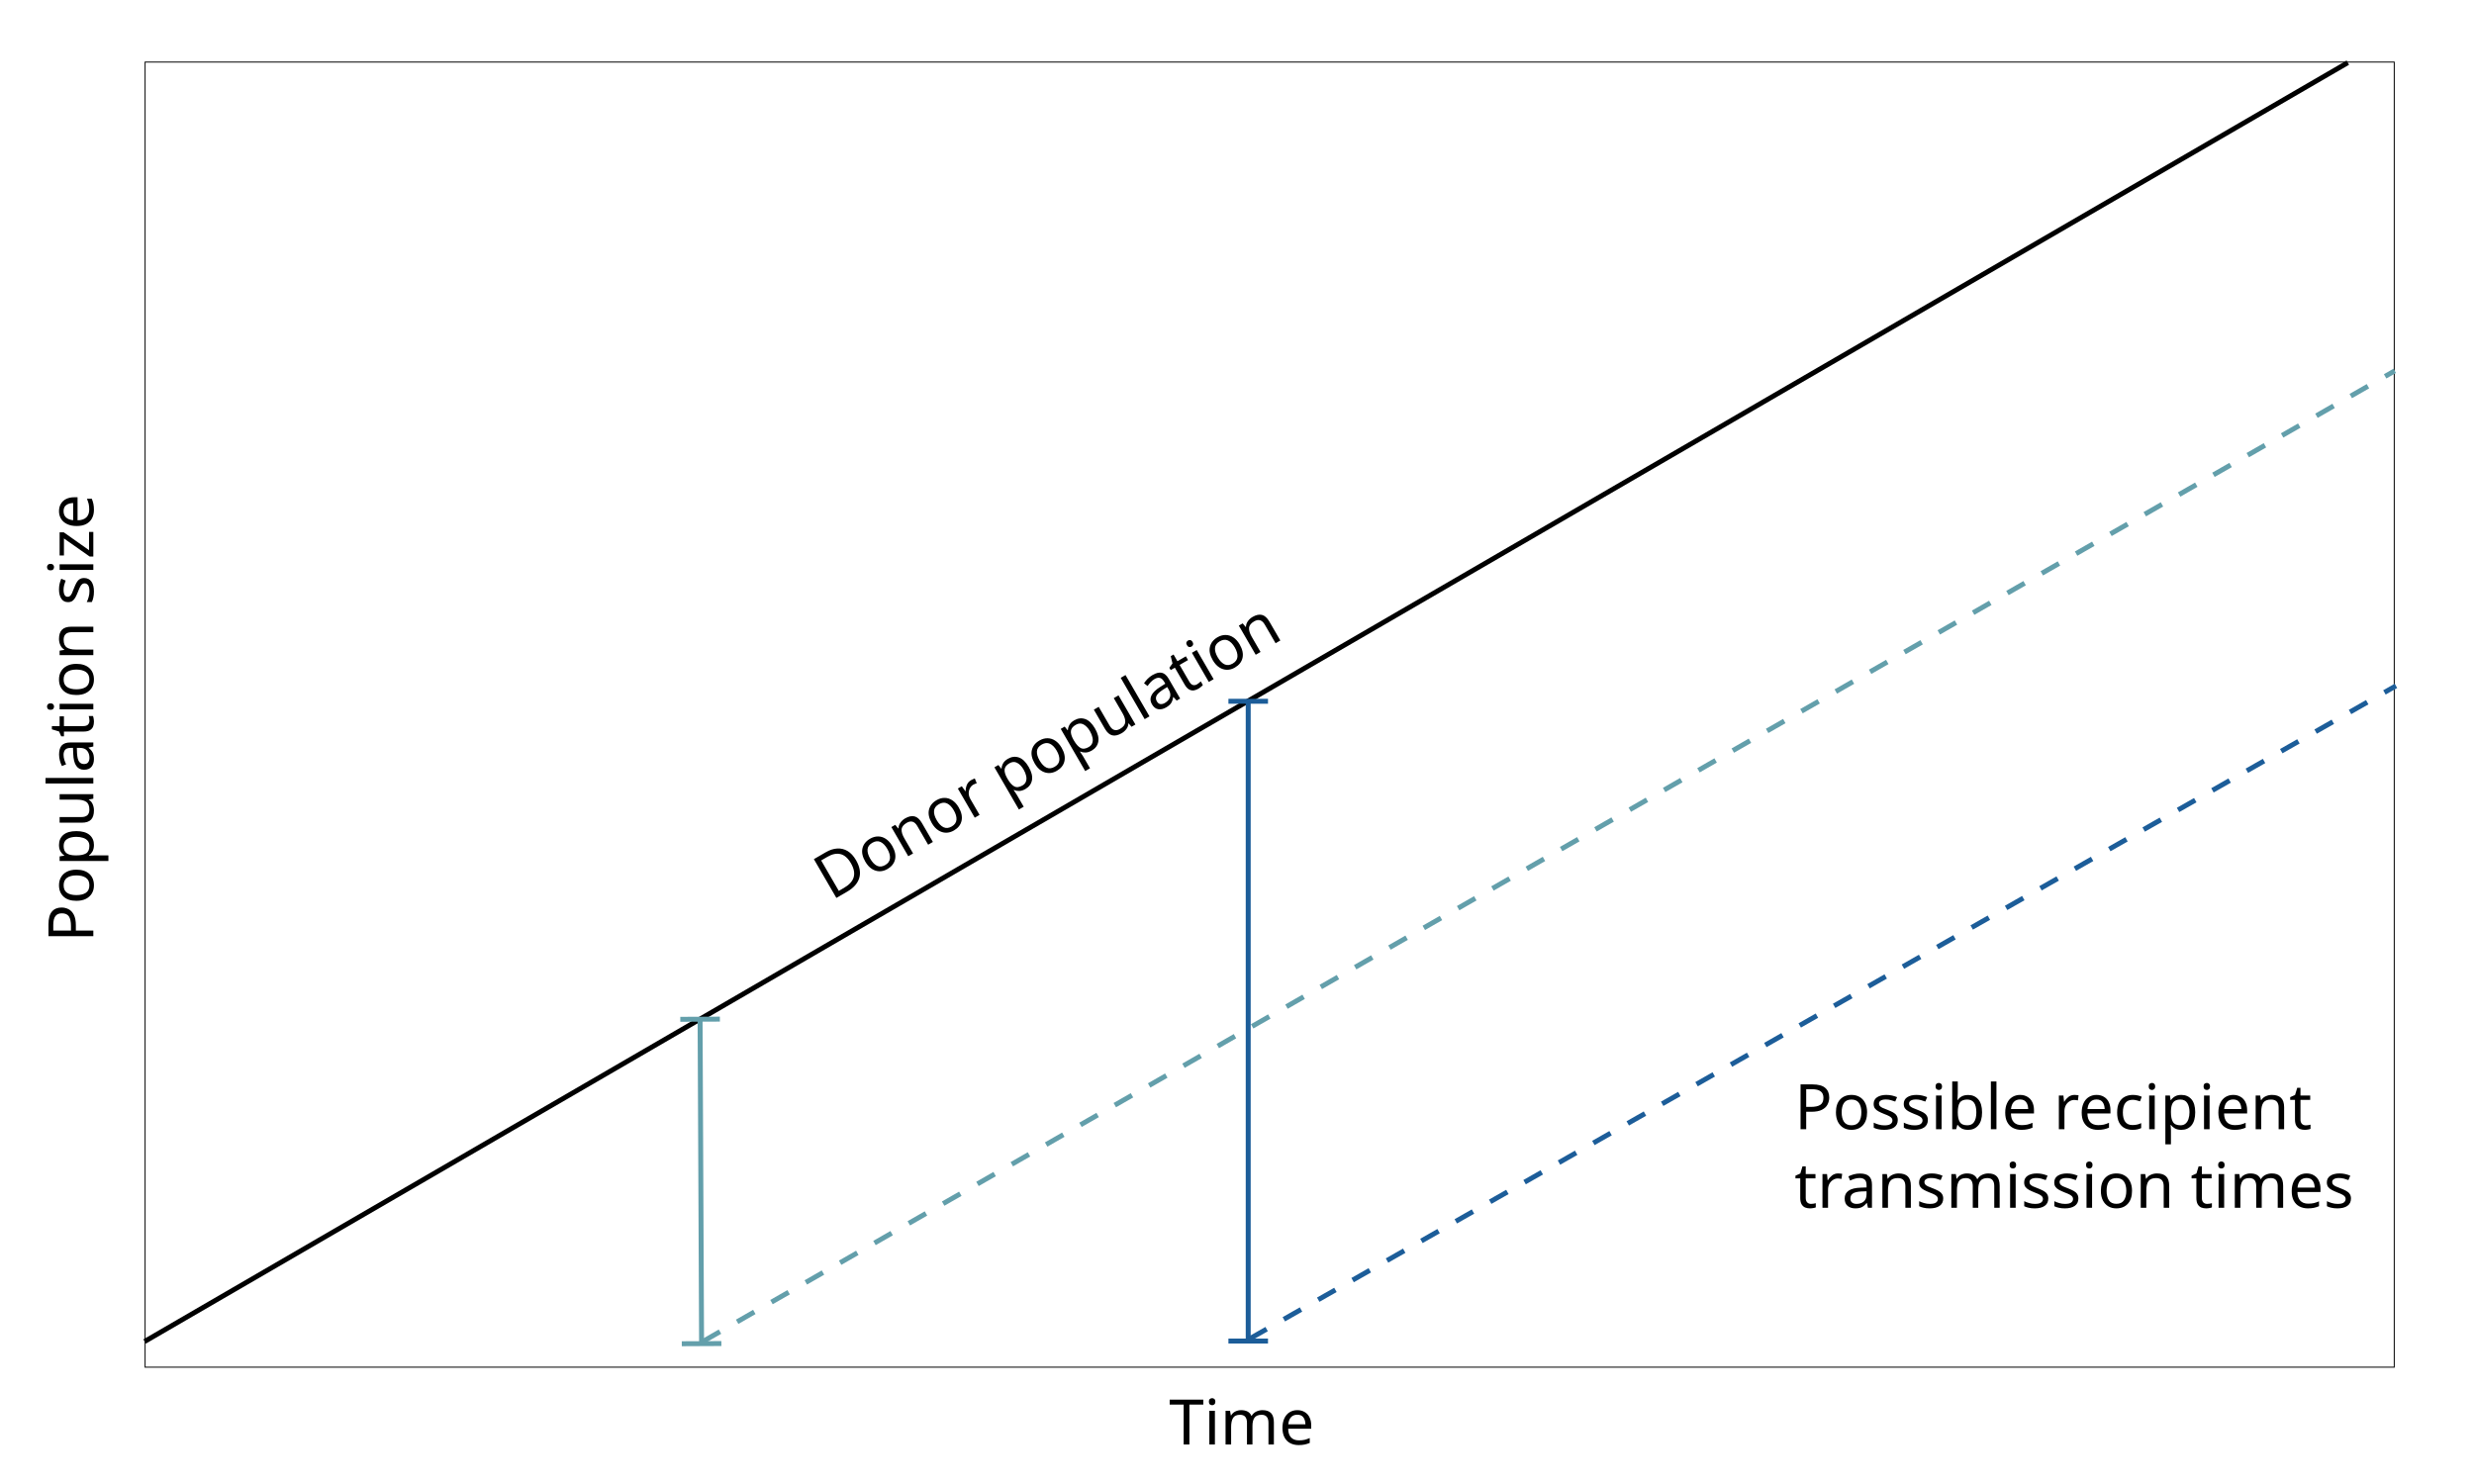
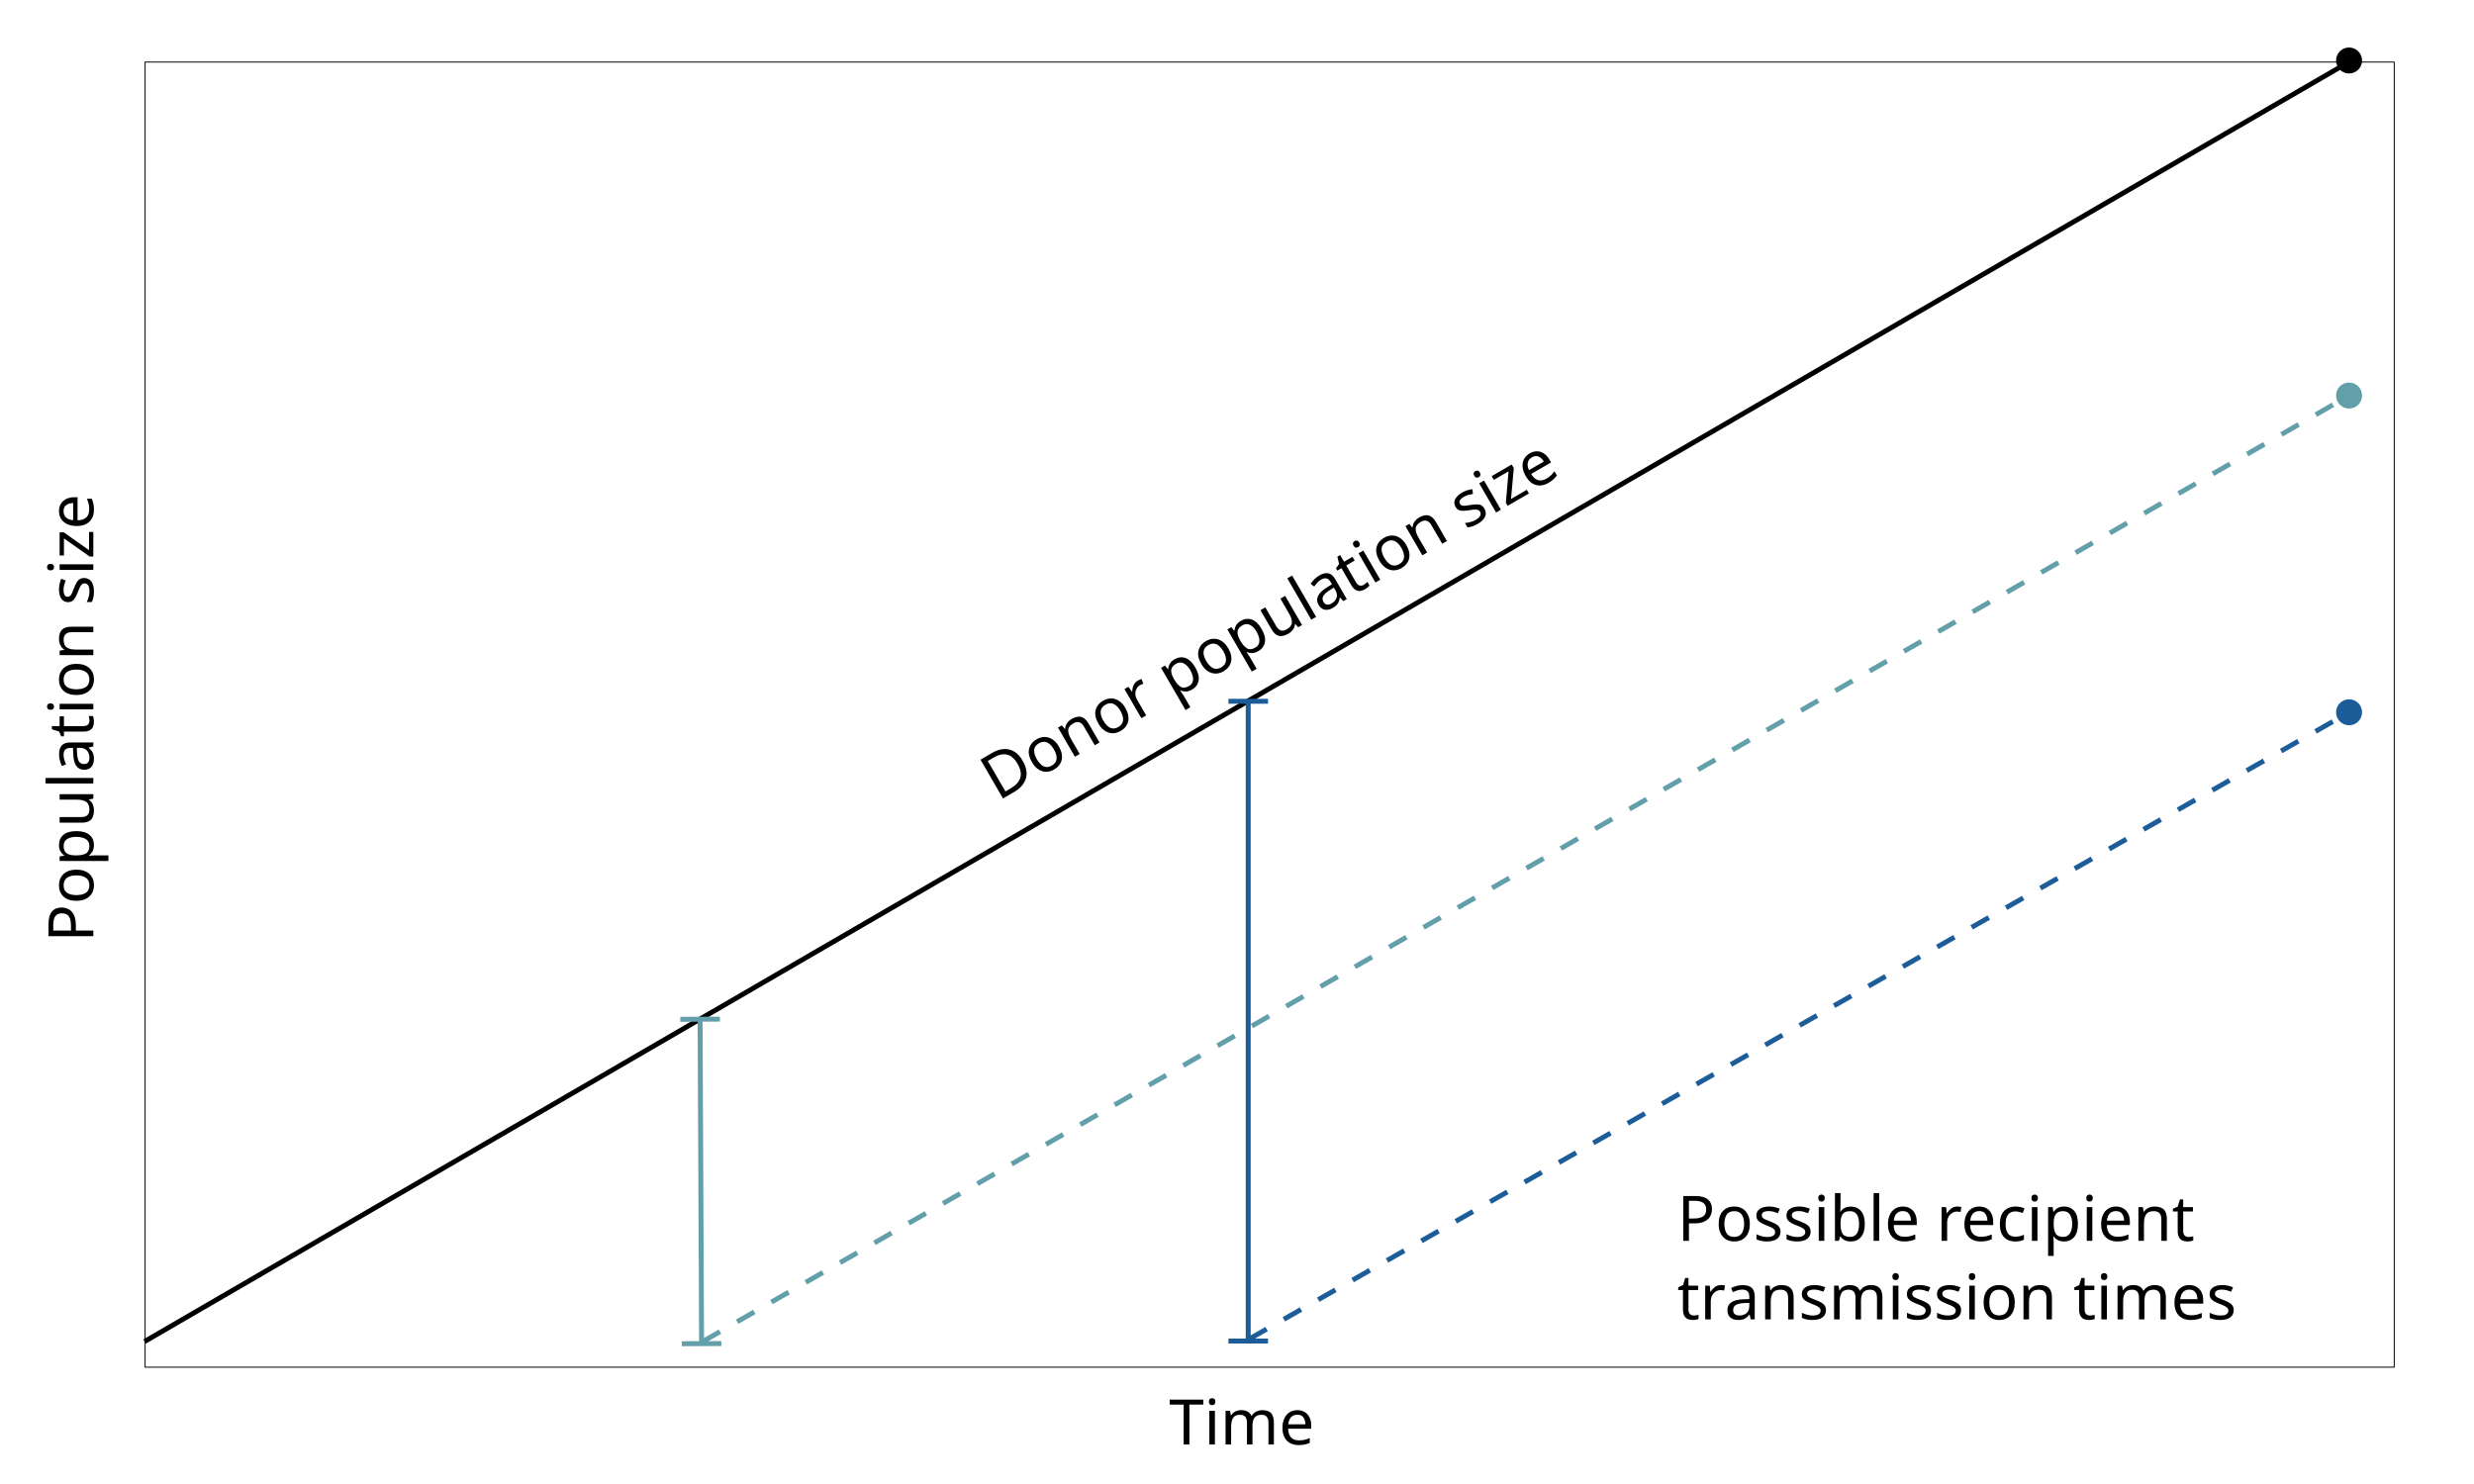
<svg xmlns="http://www.w3.org/2000/svg" width="500mm" height="300mm" viewBox="0 0 500 300" version="1.1" id="svg8" xml:space="preserve">
  <defs id="defs2">
    <marker preserveAspectRatio="xMidYMid" viewBox="0 0 1 8" markerHeight="8" markerWidth="1" orient="auto" refY="0" refX="0" id="marker1518" style="overflow:visible">
      <path id="path1516" d="M 0,4 V -4" style="fill:none;stroke:#639fab;stroke-width:1;stroke-opacity:1" />
    </marker>
    <marker preserveAspectRatio="xMidYMid" viewBox="0 0 1 8" markerHeight="8" markerWidth="1" orient="auto" refY="0" refX="0" id="marker1490" style="overflow:visible">
      <path id="path1488" d="M 0,4 V -4" style="fill:none;stroke:#639fab;stroke-width:1;stroke-opacity:1" />
    </marker>
    <marker style="overflow:visible" id="marker16638" refX="0" refY="0" orient="auto" markerWidth="1" markerHeight="8" viewBox="0 0 1 8" preserveAspectRatio="xMidYMid">
      <path style="fill:none;stroke:#1c5d99;stroke-width:1;stroke-opacity:1" d="M 0,4 V -4" id="path16636" />
    </marker>
    <marker style="overflow:visible" id="Stop" refX="0" refY="0" orient="auto" markerWidth="1" markerHeight="8" viewBox="0 0 1 8" preserveAspectRatio="xMidYMid">
      <path style="fill:none;stroke:#1c5d99;stroke-width:1;stroke-opacity:1" d="M 0,4 V -4" id="path171" />
    </marker>
    <rect x="562.741" y="1135.842" width="504.659" height="261.409" id="rect13130" />
    <clipPath clipPathUnits="userSpaceOnUse" id="clipPath4344">
      <rect style="fill:#00ff00;fill-opacity:0.415;stroke:none;stroke-width:0.265;stroke-dasharray:none" id="rect4346" width="448.295" height="200.263" x="30.506" y="54.441" />
    </clipPath>
  </defs>
  <g id="layer2" style="display:inline;opacity:1">
    <path id="rect10265" style="fill:none;stroke:#000000;stroke-width:0.197;stroke-dasharray:none;stroke-opacity:1" d="M 29.324,12.548 H 483.88 V 276.384 H 29.324 Z" />
    <text xml:space="preserve" style="font-style:normal;font-variant:normal;font-weight:normal;font-stretch:normal;font-size:12.7px;font-family:'CMU Sans Serif';-inkscape-font-specification:'CMU Sans Serif, Normal';font-variant-ligatures:normal;font-variant-caps:normal;font-variant-numeric:normal;fill:#000000;fill-opacity:1;stroke:none;stroke-width:0.2;stroke-dasharray:none;stroke-opacity:1" x="236.271" y="292.011" id="text12863">
      <tspan id="tspan12861" style="font-style:normal;font-variant:normal;font-weight:normal;font-stretch:normal;font-size:12.7px;font-family:'CMU Sans Serif';-inkscape-font-specification:'CMU Sans Serif, Normal';font-variant-ligatures:normal;font-variant-caps:normal;font-variant-numeric:normal;fill:#000000;fill-opacity:1;stroke:none;stroke-width:0.2" x="236.271" y="292.011">Time</tspan>
    </text>
    <g id="g13047" transform="rotate(-90,107.6726,131.0697)" style="">
      <text xml:space="preserve" style="font-style:normal;font-variant:normal;font-weight:normal;font-stretch:normal;font-size:12.7px;font-family:'CMU Sans Serif';-inkscape-font-specification:'CMU Sans Serif, Normal';font-variant-ligatures:normal;font-variant-caps:normal;font-variant-numeric:normal;opacity:1;fill:#000000;fill-opacity:1;stroke:none;stroke-width:0.2;stroke-dasharray:none;stroke-opacity:1" x="48.249" y="42.259" id="text12863-6">
        <tspan id="tspan12861-8" style="font-style:normal;font-variant:normal;font-weight:normal;font-stretch:normal;font-size:12.7px;font-family:'CMU Sans Serif';-inkscape-font-specification:'CMU Sans Serif, Normal';font-variant-ligatures:normal;font-variant-caps:normal;font-variant-numeric:normal;fill:#000000;fill-opacity:1;stroke:none;stroke-width:0.2" x="48.249" y="42.259">Population size</tspan>
-         <tspan style="font-style:normal;font-variant:normal;font-weight:normal;font-stretch:normal;font-size:12.7px;font-family:'CMU Sans Serif';-inkscape-font-specification:'CMU Sans Serif, Normal';font-variant-ligatures:normal;font-variant-caps:normal;font-variant-numeric:normal;fill:#000000;fill-opacity:1;stroke:none;stroke-width:0.2" x="48.249" y="58.134" id="tspan2869" />
+         <tspan x="48.249" y="58.134" id="tspan2869" />
      </text>
    </g>
    <text xml:space="preserve" id="text13128" style="font-style:normal;font-variant:normal;font-weight:normal;font-stretch:normal;font-size:48px;font-family:'CMU Sans Serif';-inkscape-font-specification:'CMU Sans Serif, Normal';font-variant-ligatures:normal;font-variant-caps:normal;font-variant-numeric:normal;white-space:pre;shape-inside:url(#rect13130);display:inline;fill:#000000;fill-opacity:1;stroke:none;stroke-width:0.756;stroke-dasharray:none;stroke-opacity:1" transform="scale(0.2645833)" />
    <path style="fill:#000000;fill-opacity:1;stroke:#000000;stroke-width:1;stroke-dasharray:none;stroke-opacity:1" d="M 29.226,271.191 474.5,12.661" id="path13162" />
    <g id="g14169" transform="translate(112.8147,-5.291667)" style="stroke:#639fab;stroke-width:1;stroke-dasharray:4, 4;stroke-dashoffset:0;stroke-opacity:1">
-       <path style="opacity:1;fill:#000000;fill-opacity:1;stroke:#639fab;stroke-width:1;stroke-dasharray:4, 4;stroke-dashoffset:0;stroke-opacity:1" d="M 29.226,276.483 371.164,80.26" id="path13162-9" />
+       <path style="opacity:1;fill:#000000;fill-opacity:1;stroke:#639fab;stroke-width:1;stroke-dasharray:4, 4;stroke-dashoffset:0;stroke-opacity:1" d="M 29.226,276.483 361.936,85.254" id="path13162-9" />
    </g>
    <g id="g14190" transform="translate(110.4728,-5.291667)" style="fill:none;fill-opacity:1;stroke:#1c5d99;stroke-width:1;stroke-dasharray:4, 4;stroke-dashoffset:0;stroke-opacity:1">
      <g id="g14169-9" transform="translate(112.8147)" style="opacity:1;fill:none;fill-opacity:1;stroke:#1c5d99;stroke-width:1;stroke-dasharray:4, 4;stroke-dashoffset:0;stroke-opacity:1">
-         <path style="opacity:1;fill:none;fill-opacity:1;stroke:#1c5d99;stroke-width:1;stroke-dasharray:4, 4;stroke-dashoffset:0;stroke-opacity:1" d="M 29.226,275.954 260.94,143.937" id="path13162-9-8" />
+         <path style="opacity:1;fill:none;fill-opacity:1;stroke:#1c5d99;stroke-width:1;stroke-dasharray:4, 4;stroke-dashoffset:0;stroke-opacity:1" d="M 29.226,275.954 251.463,149.283" id="path13162-9-8" />
      </g>
    </g>
    <path style="fill:none;fill-opacity:1;stroke:#639fab;stroke-width:1;stroke-dasharray:none;stroke-dashoffset:0;stroke-opacity:1;marker-start:url(#marker1490);marker-end:url(#marker1518)" d="m 141.791,271.625 -0.302,-65.583" id="path15787" />
    <path style="fill:none;fill-opacity:1;stroke:#1c5d99;stroke-width:1;stroke-dasharray:none;stroke-dashoffset:0;stroke-opacity:1;marker-start:url(#Stop);marker-end:url(#marker16638)" d="M 252.266,271.097 V 141.763" id="path15824" />
-     <text xml:space="preserve" style="font-style:normal;font-variant:normal;font-weight:normal;font-stretch:normal;font-size:12.7px;font-family:'CMU Sans Serif';-inkscape-font-specification:'CMU Sans Serif, Normal';font-variant-ligatures:normal;font-variant-caps:normal;font-variant-numeric:normal;fill:#000000;fill-opacity:1;stroke:none;stroke-width:1;stroke-dasharray:none;stroke-dashoffset:0;stroke-opacity:1" x="53.912" y="241.83" id="text21649" transform="rotate(-30.11391)">
-       <tspan id="tspan21647" style="fill:#000000;fill-opacity:1;stroke:none;stroke-width:1;stroke-dasharray:none;stroke-opacity:1" x="53.912" y="241.83">Donor population </tspan>
+     <text xml:space="preserve" style="font-style:normal;font-variant:normal;font-weight:normal;font-stretch:normal;font-size:12.7px;font-family:'CMU Sans Serif';-inkscape-font-specification:'CMU Sans Serif, Normal';font-variant-ligatures:normal;font-variant-caps:normal;font-variant-numeric:normal;fill:#000000;fill-opacity:1;stroke:none;stroke-width:1;stroke-dasharray:none;stroke-dashoffset:0;stroke-opacity:1" x="93.13" y="241.331" id="text21649" transform="rotate(-30.11391)">
+       <tspan id="tspan21647" style="fill:#000000;fill-opacity:1;stroke:none;stroke-width:1;stroke-dasharray:none;stroke-opacity:1" x="93.13" y="241.331">Donor population size</tspan>
    </text>
-     <text xml:space="preserve" style="font-style:normal;font-variant:normal;font-weight:normal;font-stretch:normal;font-size:12.7px;font-family:'CMU Sans Serif';-inkscape-font-specification:'CMU Sans Serif, Normal';font-variant-ligatures:normal;font-variant-caps:normal;font-variant-numeric:normal;fill:#000000;fill-opacity:1;stroke:none;stroke-width:1;stroke-dasharray:none;stroke-dashoffset:0;stroke-opacity:1" x="362.662" y="228.281" id="text21692">
-       <tspan id="tspan21690" style="stroke-width:1" x="362.662" y="228.281">Possible recipient</tspan>
-       <tspan style="stroke-width:1" x="362.662" y="244.156" id="tspan21694">transmission times</tspan>
+     <text xml:space="preserve" style="font-style:normal;font-variant:normal;font-weight:normal;font-stretch:normal;font-size:12.7px;font-family:'CMU Sans Serif';-inkscape-font-specification:'CMU Sans Serif, Normal';font-variant-ligatures:normal;font-variant-caps:normal;font-variant-numeric:normal;fill:#000000;fill-opacity:1;stroke:none;stroke-width:1;stroke-dasharray:none;stroke-dashoffset:0;stroke-opacity:1" x="338.961" y="250.845" id="text21692">
+       <tspan id="tspan21690" style="stroke-width:1" x="338.961" y="250.845">Possible recipient</tspan>
+       <tspan style="stroke-width:1" x="338.961" y="266.72" id="tspan21694">transmission times</tspan>
    </text>
+     <circle style="fill:#000000;stroke:none;stroke-width:0.427" id="path1097" cx="474.751" cy="12.229" r="2.628" />
+     <g id="g1724" transform="translate(-1.3749964e-5,67.73337)">
+       <circle style="display:inline;opacity:1;fill:#639fab;stroke:none;stroke-width:0.427;fill-opacity:1" id="path1097-3" cx="474.751" cy="12.229" r="2.628" />
+     </g>
+     <g id="g1745" transform="translate(1.3749964e-5,64.02914)" style="fill:#1c5d99;fill-opacity:1">
+       <g id="g1724-6" transform="translate(-1.3749964e-5,67.73337)" style="display:inline;opacity:1;fill:#1c5d99;fill-opacity:1">
+         <circle style="display:inline;opacity:1;fill:#1c5d99;stroke:none;stroke-width:0.427;fill-opacity:1" id="path1097-3-7" cx="474.751" cy="12.229" r="2.628" />
+       </g>
+     </g>
  </g>
</svg>
